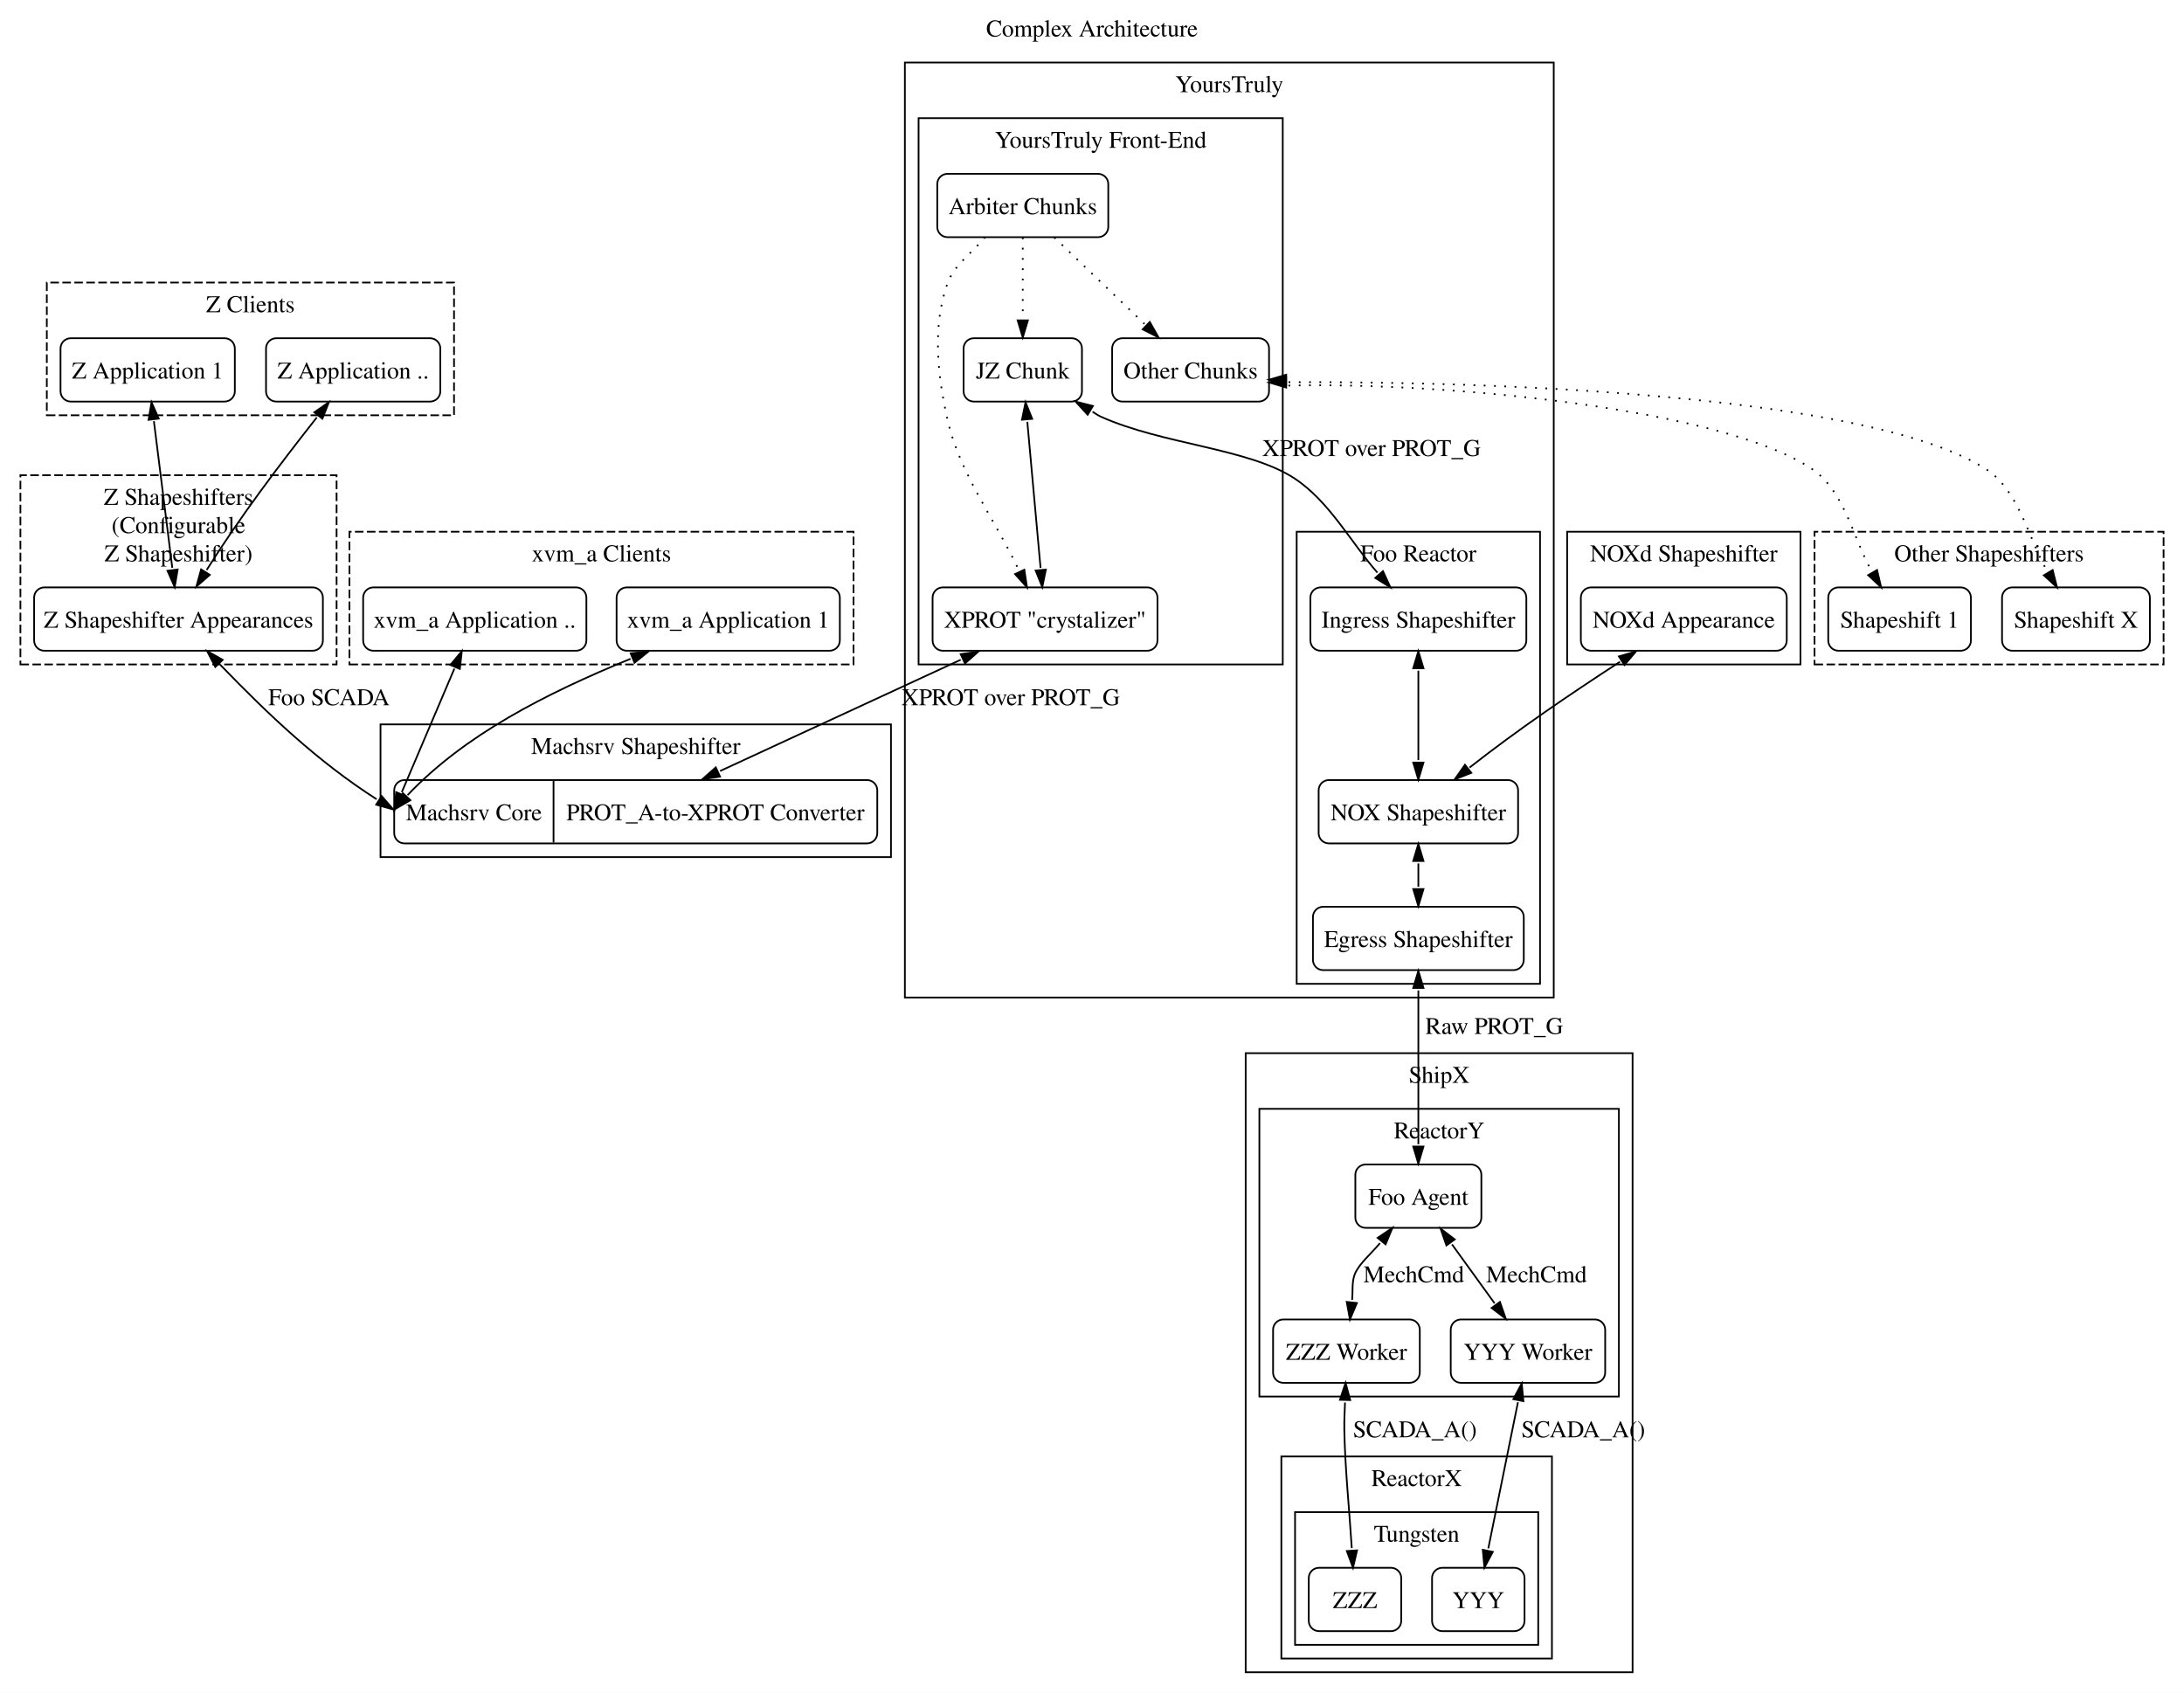
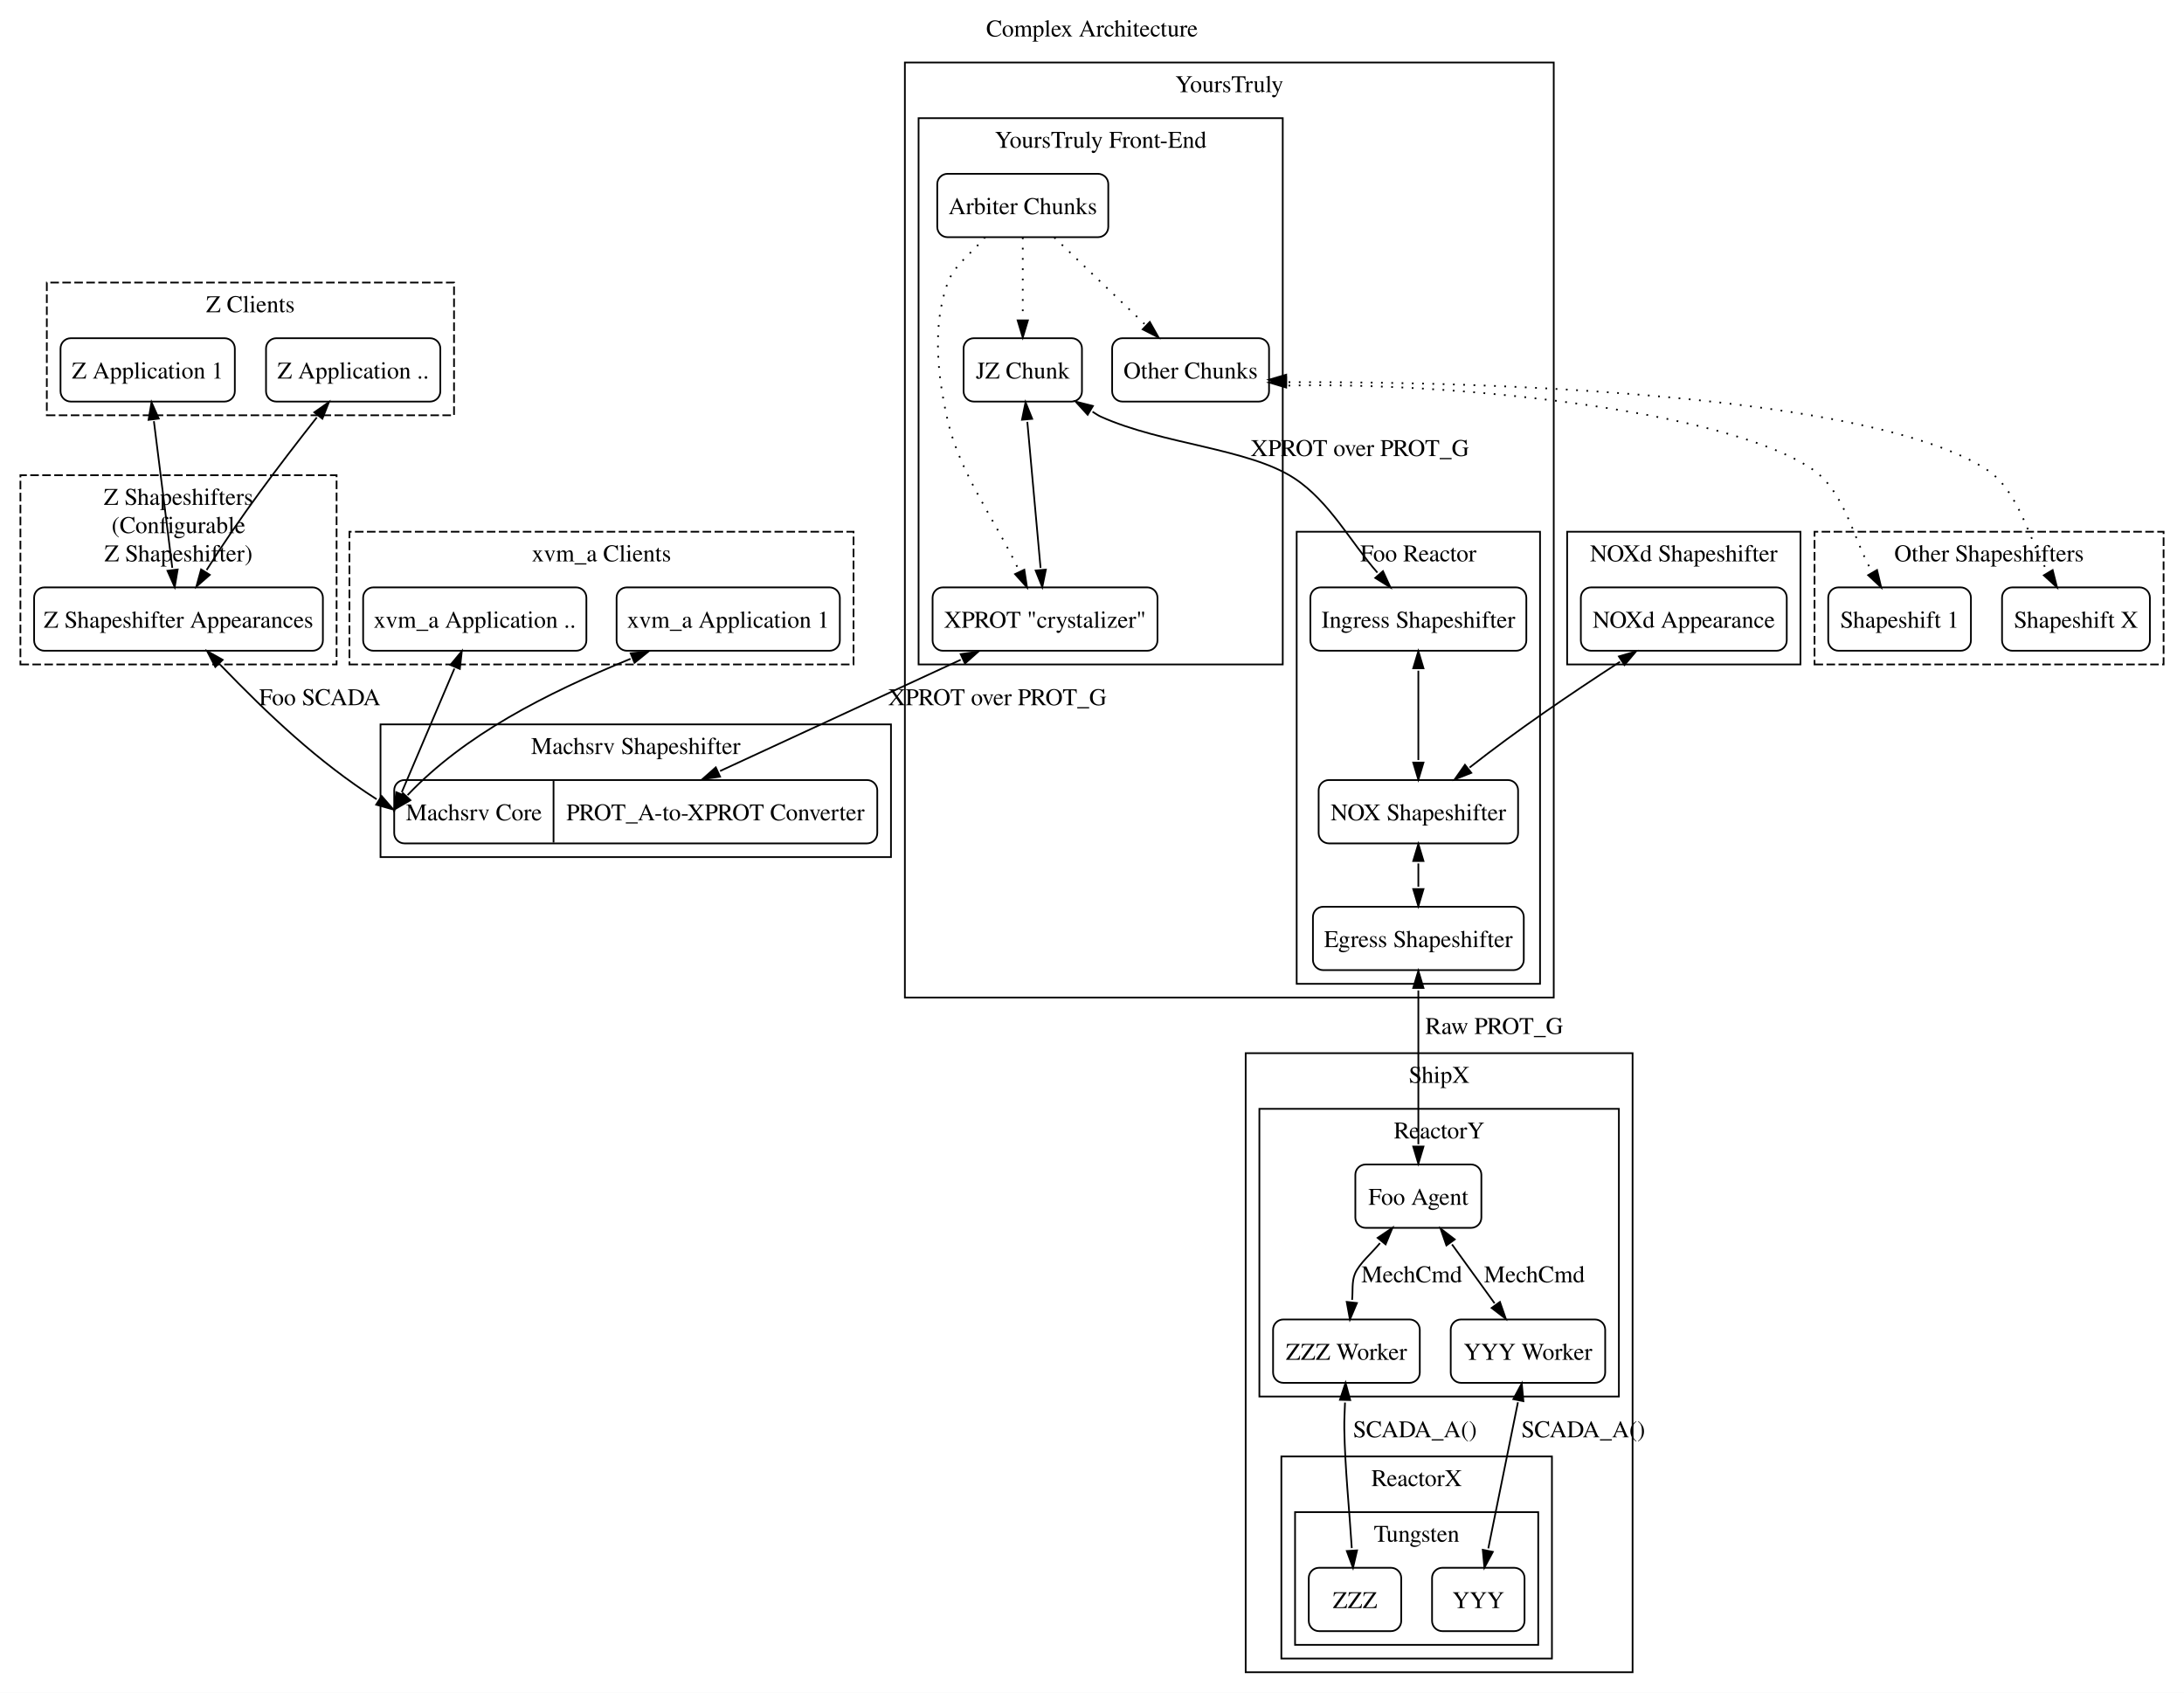
<svg xmlns="http://www.w3.org/2000/svg" width="1275.319pt" height="988.507pt" viewBox="0 0 1275.319 988.507">
  <rect x="0" y="0" width="1275.319" height="988.507" fill="white" />
  <g transform="translate(0 988.5068) scale(1 -1)">
    <rect x="204.052" y="600.504" width="294.36" height="77.5" fill="none" stroke="black" stroke-dasharray="5,2" />
    <text x="351.232" y="-660.704" transform="scale(1 -1)" text-anchor="middle" font-family="Times,serif" font-size="14" fill="black" textLength="79.22" lengthAdjust="spacing">xvm_a Clients</text>
    <rect x="27.341" y="746.005" width="237.784" height="77.5" fill="none" stroke="black" stroke-dasharray="5,2" />
    <text x="146.232" y="-806.206" transform="scale(1 -1)" text-anchor="middle" font-family="Times,serif" font-size="14" fill="black" textLength="50.481" lengthAdjust="spacing">Z Clients</text>
    <rect x="11.92" y="600.504" width="184.625" height="110.501" fill="none" stroke="black" stroke-dasharray="5,2" />
    <text x="104.232" y="-693.705" transform="scale(1 -1)" text-anchor="middle" font-family="Times,serif" font-size="14" fill="black" textLength="84.86" lengthAdjust="spacing">Z Shapeshifters</text>
    <text x="104.232" y="-677.204" transform="scale(1 -1)" text-anchor="middle" font-family="Times,serif" font-size="14" fill="black" textLength="75.932" lengthAdjust="spacing">(Configurable</text>
    <text x="104.232" y="-660.704" transform="scale(1 -1)" text-anchor="middle" font-family="Times,serif" font-size="14" fill="black" textLength="84.153" lengthAdjust="spacing">Z Shapeshifter)</text>
    <rect x="222.192" y="488.003" width="298.081" height="77.5" fill="none" stroke="black" />
    <text x="371.232" y="-548.203" transform="scale(1 -1)" text-anchor="middle" font-family="Times,serif" font-size="14" fill="black" textLength="118.545" lengthAdjust="spacing">Machsrv Shapeshifter</text>
    <rect x="915.114" y="600.504" width="136.237" height="77.5" fill="none" stroke="black" />
    <text x="983.232" y="-660.704" transform="scale(1 -1)" text-anchor="middle" font-family="Times,serif" font-size="14" fill="black" textLength="108.096" lengthAdjust="spacing">NOXd Shapeshifter</text>
    <rect x="528.391" y="406.003" width="378.895" height="546.004" fill="none" stroke="black" />
    <text x="717.838" y="-934.706" transform="scale(1 -1)" text-anchor="middle" font-family="Times,serif" font-size="14" fill="black" textLength="63.567" lengthAdjust="spacing">YoursTruly</text>
    <rect x="757.179" y="414.003" width="142.107" height="264.001" fill="none" stroke="black" />
    <text x="828.232" y="-660.704" transform="scale(1 -1)" text-anchor="middle" font-family="Times,serif" font-size="14" fill="black" textLength="66.964" lengthAdjust="spacing">Foo Reactor</text>
    <rect x="536.391" y="600.504" width="212.651" height="319.002" fill="none" stroke="black" />
    <text x="642.716" y="-902.206" transform="scale(1 -1)" text-anchor="middle" font-family="Times,serif" font-size="14" fill="black" textLength="123.097" lengthAdjust="spacing">YoursTruly Front-End</text>
    <rect x="1059.574" y="600.504" width="203.825" height="77.5" fill="none" stroke="black" stroke-dasharray="5,2" />
    <text x="1161.487" y="-660.704" transform="scale(1 -1)" text-anchor="middle" font-family="Times,serif" font-size="14" fill="black" textLength="107.28" lengthAdjust="spacing">Other Shapeshifters</text>
    <rect x="727.399" y="12" width="225.93" height="361.502" fill="none" stroke="black" />
    <text x="840.364" y="-356.202" transform="scale(1 -1)" text-anchor="middle" font-family="Times,serif" font-size="14" fill="black" textLength="35.167" lengthAdjust="spacing">ShipX</text>
    <rect x="748.232" y="20" width="158" height="118.001" fill="none" stroke="black" />
    <text x="827.232" y="-120.701" transform="scale(1 -1)" text-anchor="middle" font-family="Times,serif" font-size="14" fill="black" textLength="52.343" lengthAdjust="spacing">ReactorX</text>
    <rect x="756.232" y="28" width="142" height="77.5" fill="none" stroke="black" />
    <text x="827.232" y="-88.2" transform="scale(1 -1)" text-anchor="middle" font-family="Times,serif" font-size="14" fill="black" textLength="50.494" lengthAdjust="spacing">Tungsten</text>
    <rect x="735.399" y="173.001" width="209.93" height="168.001" fill="none" stroke="black" />
    <text x="840.364" y="-323.702" transform="scale(1 -1)" text-anchor="middle" font-family="Times,serif" font-size="14" fill="black" textLength="52.343" lengthAdjust="spacing">ReactorY</text>
    <path d="M 89.863 742.56 C 92.99 717.634 97.479 681.846 100.604 656.927" fill="none" stroke="black" />
    <polygon points="102.017,645.663 103.749,655.958 97.796,655.211" fill="black" stroke="black" />
    <polygon points="88.476,753.621 86.744,743.325 92.697,744.072" fill="black" stroke="black" />
    <path d="M 185.001 744.762 C 162.31 715.937 140.217 686.688 120.65 655.642" fill="none" stroke="black" />
    <polygon points="114.661,645.948 122.517,652.825 117.434,656.014" fill="black" stroke="black" />
    <polygon points="192.08,753.721 183.534,747.723 188.247,744.009" fill="black" stroke="black" />
    <path d="M 128.684 600.238 C 156.632 571.282 185.736 543.643 219.921 521.796" fill="none" stroke="black" />
    <polygon points="229.701,515.792 222.858,523.677 219.648,518.609" fill="black" stroke="black" />
    <polygon points="120.936,608.322 125.716,599.039 130.036,603.203" fill="black" stroke="black" />
-     <text x="192.065" y="-576.704" transform="scale(1 -1)" text-anchor="middle" font-family="Times,serif" font-size="14" fill="black" textLength="72.277" lengthAdjust="spacing">Foo SCADA</text>
+     <text x="186.736" y="-576.704" transform="scale(1 -1)" text-anchor="middle" font-family="Times,serif" font-size="14" fill="black" textLength="72.277" lengthAdjust="spacing">Foo SCADA</text>
    <path d="M 368.178 603.808 C 318.072 583.195 271.51 559.454 237.992 524.202" fill="none" stroke="black" />
    <polygon points="230.615,516.002 239.654,521.229 235.284,525.341" fill="black" stroke="black" />
    <polygon points="378.646,608.052 368.256,607.031 370.534,601.481" fill="black" stroke="black" />
    <path d="M 265.339 598.065 C 255.336 574.568 241.585 542.265 234.62 525.904" fill="none" stroke="black" />
    <polygon points="230.211,515.548 236.888,523.573 231.368,525.924" fill="black" stroke="black" />
    <polygon points="269.675,608.25 262.997,600.224 268.518,597.874" fill="black" stroke="black" />
    <path d="M 828.232 596.867 C 828.232 580.75 828.232 560.783 828.232 544.663" fill="none" stroke="black" />
    <polygon points="828.232,533.213 831.232,543.213 825.232,543.213" fill="black" stroke="black" />
    <polygon points="828.232,608.25 825.232,598.25 831.232,598.25" fill="black" stroke="black" />
    <path d="M 828.232 484.305 C 828.232 479.814 828.232 475.177 828.232 470.687" fill="none" stroke="black" />
    <polygon points="828.232,459.345 831.232,469.345 825.232,469.345" fill="black" stroke="black" />
    <polygon points="828.232,495.705 825.232,485.705 831.232,485.705" fill="black" stroke="black" />
    <path d="M 945.978 602.069 C 915.945 582.539 886.33 562.424 858.144 540.304" fill="none" stroke="black" />
    <polygon points="849.443,533.373 859.155,537.203 855.443,541.917" fill="black" stroke="black" />
    <polygon points="955.338,608.13 945.318,605.198 948.586,600.166" fill="black" stroke="black" />
    <path d="M 575.232 850.006 C 567.899 840.981 557.123 833.889 553.232 822.931 C 544.391 798.028 547.436 769.436 553.232 743.655 C 560.331 712.08 580.935 685.158 594.786 655.909" fill="none" stroke="black" stroke-dasharray="1,5" />
    <polygon points="599.714,645.504 598.145,655.825 592.723,653.257" fill="black" stroke="black" />
    <path d="M 597.232 849.825 C 597.232 836.517 597.232 817.989 597.232 802.521" fill="none" stroke="black" stroke-dasharray="1,5" />
    <polygon points="597.232,791.426 600.232,801.426 594.232,801.426" fill="black" stroke="black" />
    <path d="M 615.666 849.825 C 630.491 835.604 651.533 815.421 668.254 799.382" fill="none" stroke="black" stroke-dasharray="1,5" />
    <polygon points="676.549,791.426 671.409,800.514 667.255,796.184" fill="black" stroke="black" />
    <path d="M 637.963 748.085 C 639.536 747.141 641.011 746.01 642.682 745.255 C 678.72 728.979 728.905 726.755 755.716 709.255 C 776.226 695.868 789.035 671.463 804.308 654.14" fill="none" stroke="black" />
    <polygon points="811.922,645.504 807.559,654.989 803.059,651.021" fill="black" stroke="black" />
    <polygon points="628.088,754.005 635.122,746.29 638.207,751.436" fill="black" stroke="black" />
-     <text x="800.848" y="-722.205" transform="scale(1 -1)" text-anchor="middle" font-family="Times,serif" font-size="14" fill="black" textLength="129.593" lengthAdjust="spacing">XPROT over PROT_G</text>
+     <text x="794.029" y="-722.205" transform="scale(1 -1)" text-anchor="middle" font-family="Times,serif" font-size="14" fill="black" textLength="129.593" lengthAdjust="spacing">XPROT over PROT_G</text>
    <path d="M 599.89 742.172 C 602.148 717.246 605.371 681.665 607.617 656.873" fill="none" stroke="black" />
    <polygon points="608.633,645.663 610.718,655.893 604.743,655.351" fill="black" stroke="black" />
    <polygon points="598.853,753.621 596.767,743.391 602.743,743.932" fill="black" stroke="black" />
    <path d="M 560.968 603.226 C 519.861 584.221 461.565 557.268 420.466 538.266" fill="none" stroke="black" />
    <polygon points="410.147,533.495 420.483,534.968 417.965,540.415" fill="black" stroke="black" />
    <polygon points="571.301,608.004 560.965,606.53 563.483,601.084" fill="black" stroke="black" />
-     <text x="590.167" y="-576.704" transform="scale(1 -1)" text-anchor="middle" font-family="Times,serif" font-size="14" fill="black" textLength="129.593" lengthAdjust="spacing">XPROT over PROT_G</text>
+     <text x="582.38" y="-576.704" transform="scale(1 -1)" text-anchor="middle" font-family="Times,serif" font-size="14" fill="black" textLength="129.593" lengthAdjust="spacing">XPROT over PROT_G</text>
    <path d="M 752.411 763.346 C 842.516 765.428 1006.633 749.986 1058.574 714.305 C 1077.266 701.464 1082.67 672.78 1092.719 655.462" fill="none" stroke="black" stroke-dasharray="1,5" />
    <polygon points="1098.497,645.504 1096.073,655.659 1090.884,652.647" fill="black" stroke="black" />
    <polygon points="741.042,765.167 751.05,762.193 751.034,768.193" fill="black" stroke="black" />
    <path d="M 752.467 765.339 C 871.358 765.89 1093.159 757.984 1160.066 714.305 C 1179.223 701.798 1185.003 672.573 1195.272 655.387" fill="none" stroke="black" stroke-dasharray="1,5" />
    <polygon points="1201.178,645.504 1198.624,655.627 1193.473,652.549" fill="black" stroke="black" />
    <polygon points="741.042,766.769 751.022,763.702 751.062,769.702" fill="black" stroke="black" />
    <path d="M 805.817 262.588 C 801.198 256.939 793.714 250.658 791.232 244.751 C 789.244 240.019 790.077 234.293 789.541 229.445" fill="none" stroke="black" />
    <polygon points="788.277,218.001 792.357,227.611 786.393,228.27" fill="black" stroke="black" />
    <polygon points="813.105,271.502 804.453,265.659 809.098,261.861" fill="black" stroke="black" />
-     <text x="825.555" y="-239.702" transform="scale(1 -1)" text-anchor="middle" font-family="Times,serif" font-size="14" fill="black" textLength="58.267" lengthAdjust="spacing">MechCmd</text>
+     <text x="824.35" y="-239.702" transform="scale(1 -1)" text-anchor="middle" font-family="Times,serif" font-size="14" fill="black" textLength="58.267" lengthAdjust="spacing">MechCmd</text>
    <path d="M 847.874 261.841 C 855.772 250.919 864.858 238.355 872.742 227.453" fill="none" stroke="black" />
    <polygon points="879.3,218.384 875.871,228.245 871.01,224.729" fill="black" stroke="black" />
    <polygon points="841.184,271.092 844.613,261.231 849.475,264.747" fill="black" stroke="black" />
-     <text x="897.19" y="-239.702" transform="scale(1 -1)" text-anchor="middle" font-family="Times,serif" font-size="14" fill="black" textLength="58.267" lengthAdjust="spacing">MechCmd</text>
+     <text x="895.984" y="-239.702" transform="scale(1 -1)" text-anchor="middle" font-family="Times,serif" font-size="14" fill="black" textLength="58.267" lengthAdjust="spacing">MechCmd</text>
    <path d="M 785.403 169.492 C 785.263 164.412 784.894 159.333 784.982 154.251 C 785.39 130.956 787.896 107.744 789.353 84.491" fill="none" stroke="black" />
    <polygon points="790.073,73 792.442,83.168 786.454,82.793" fill="black" stroke="black" />
    <polygon points="785.721,181.001 782.446,171.088 788.444,170.922" fill="black" stroke="black" />
    <text x="826.232" y="-149.201" transform="scale(1 -1)" text-anchor="middle" font-family="Times,serif" font-size="14" fill="black" textLength="73.5" lengthAdjust="spacing">SCADA_A()</text>
    <path d="M 886.383 169.657 C 881.346 144.818 874.113 109.155 869.078 84.323" fill="none" stroke="black" />
    <polygon points="866.801,73.097 871.729,82.302 865.848,83.494" fill="black" stroke="black" />
    <polygon points="888.618,180.679 883.691,171.475 889.571,170.282" fill="black" stroke="black" />
    <text x="924.509" y="-149.201" transform="scale(1 -1)" text-anchor="middle" font-family="Times,serif" font-size="14" fill="black" textLength="73.5" lengthAdjust="spacing">SCADA_A()</text>
    <path d="M 828.232 410.131 C 828.232 384.123 828.232 346.356 828.232 320.354" fill="none" stroke="black" />
    <polygon points="828.232,308.978 831.232,318.978 825.232,318.978" fill="black" stroke="black" />
    <polygon points="828.232,421.59 825.232,411.59 831.232,411.59" fill="black" stroke="black" />
    <text x="872.526" y="-384.703" transform="scale(1 -1)" text-anchor="middle" font-family="Times,serif" font-size="14" fill="black" textLength="81.327" lengthAdjust="spacing">Raw PROT_G</text>
    <rect x="212.052" y="608.504" width="130.36" height="37" rx="6" ry="6" fill="none" stroke="black" />
    <text x="277.232" y="-621.954" transform="scale(1 -1)" text-anchor="middle" font-family="Times,serif" font-size="14" fill="black" textLength="114.849" lengthAdjust="spacing">xvm_a Application ..</text>
    <rect x="360.052" y="608.504" width="130.36" height="37" rx="6" ry="6" fill="none" stroke="black" />
    <text x="425.232" y="-621.954" transform="scale(1 -1)" text-anchor="middle" font-family="Times,serif" font-size="14" fill="black" textLength="114.849" lengthAdjust="spacing">xvm_a Application 1</text>
    <rect x="155.341" y="754.005" width="101.784" height="37" rx="6" ry="6" fill="none" stroke="black" />
    <text x="206.232" y="-767.455" transform="scale(1 -1)" text-anchor="middle" font-family="Times,serif" font-size="14" fill="black" textLength="86.11" lengthAdjust="spacing">Z Application ..</text>
    <rect x="35.341" y="754.005" width="101.784" height="37" rx="6" ry="6" fill="none" stroke="black" />
    <text x="86.232" y="-767.455" transform="scale(1 -1)" text-anchor="middle" font-family="Times,serif" font-size="14" fill="black" textLength="86.11" lengthAdjust="spacing">Z Application 1</text>
    <rect x="19.92" y="608.504" width="168.625" height="37" rx="6" ry="6" fill="none" stroke="black" />
    <text x="104.232" y="-621.954" transform="scale(1 -1)" text-anchor="middle" font-family="Times,serif" font-size="14" fill="black" textLength="152.951" lengthAdjust="spacing">Z Shapeshifter Appearances</text>
    <rect x="230.192" y="496.003" width="282.081" height="37" rx="6" ry="6" fill="none" stroke="black" />
    <line x1="323.232" y1="496.503" x2="323.232" y2="532.503" stroke="black" />
    <text x="276.712" y="-509.453" transform="scale(1 -1)" text-anchor="middle" font-family="Times,serif" font-size="14" fill="black" textLength="77.467" lengthAdjust="spacing">Machsrv Core</text>
    <text x="417.752" y="-509.453" transform="scale(1 -1)" text-anchor="middle" font-family="Times,serif" font-size="14" fill="black" textLength="175.983" lengthAdjust="spacing">PROT_A-to-XPROT Converter</text>
    <rect x="923.114" y="608.504" width="120.237" height="37" rx="6" ry="6" fill="none" stroke="black" />
    <text x="983.232" y="-621.954" transform="scale(1 -1)" text-anchor="middle" font-family="Times,serif" font-size="14" fill="black" textLength="105.161" lengthAdjust="spacing">NOXd Appearance</text>
    <rect x="765.179" y="608.504" width="126.107" height="37" rx="6" ry="6" fill="none" stroke="black" />
    <text x="828.232" y="-621.954" transform="scale(1 -1)" text-anchor="middle" font-family="Times,serif" font-size="14" fill="black" textLength="110.243" lengthAdjust="spacing">Ingress Shapeshifter</text>
    <rect x="770.003" y="496.003" width="116.459" height="37" rx="6" ry="6" fill="none" stroke="black" />
    <text x="828.232" y="-509.453" transform="scale(1 -1)" text-anchor="middle" font-family="Times,serif" font-size="14" fill="black" textLength="101.356" lengthAdjust="spacing">NOX Shapeshifter</text>
    <rect x="766.674" y="422.003" width="123.117" height="37" rx="6" ry="6" fill="none" stroke="black" />
    <text x="828.232" y="-435.453" transform="scale(1 -1)" text-anchor="middle" font-family="Times,serif" font-size="14" fill="black" textLength="107.28" lengthAdjust="spacing">Egress Shapeshifter</text>
    <rect x="649.423" y="754.005" width="91.619" height="37" rx="6" ry="6" fill="none" stroke="black" />
    <text x="695.232" y="-767.455" transform="scale(1 -1)" text-anchor="middle" font-family="Times,serif" font-size="14" fill="black" textLength="75.973" lengthAdjust="spacing">Other Chunks</text>
    <rect x="544.57" y="608.504" width="131.325" height="37" rx="6" ry="6" fill="none" stroke="black" />
    <text x="610.232" y="-621.954" transform="scale(1 -1)" text-anchor="middle" font-family="Times,serif" font-size="14" fill="black" textLength="116.521" lengthAdjust="spacing">XPROT "crystalizer"</text>
    <rect x="562.674" y="754.005" width="69.117" height="37" rx="6" ry="6" fill="none" stroke="black" />
    <text x="597.232" y="-767.455" transform="scale(1 -1)" text-anchor="middle" font-family="Times,serif" font-size="14" fill="black" textLength="53.905" lengthAdjust="spacing">JZ Chunk</text>
    <rect x="547.299" y="850.006" width="99.868" height="37" rx="6" ry="6" fill="none" stroke="black" />
    <text x="597.232" y="-863.456" transform="scale(1 -1)" text-anchor="middle" font-family="Times,serif" font-size="14" fill="black" textLength="84.167" lengthAdjust="spacing">Arbiter Chunks</text>
    <rect x="1169.066" y="608.504" width="86.334" height="37" rx="6" ry="6" fill="none" stroke="black" />
    <text x="1212.232" y="-621.954" transform="scale(1 -1)" text-anchor="middle" font-family="Times,serif" font-size="14" fill="black" textLength="70.687" lengthAdjust="spacing">Shapeshift X</text>
    <rect x="1067.574" y="608.504" width="83.317" height="37" rx="6" ry="6" fill="none" stroke="black" />
    <text x="1109.232" y="-621.954" transform="scale(1 -1)" text-anchor="middle" font-family="Times,serif" font-size="14" fill="black" textLength="67.371" lengthAdjust="spacing">Shapeshift 1</text>
    <rect x="764.232" y="36" width="54" height="37" rx="6" ry="6" fill="none" stroke="black" />
    <text x="791.232" y="-49.45" transform="scale(1 -1)" text-anchor="middle" font-family="Times,serif" font-size="14" fill="black" textLength="25.804" lengthAdjust="spacing">ZZZ</text>
    <rect x="836.232" y="36" width="54" height="37" rx="6" ry="6" fill="none" stroke="black" />
    <text x="863.232" y="-49.45" transform="scale(1 -1)" text-anchor="middle" font-family="Times,serif" font-size="14" fill="black" textLength="30.329" lengthAdjust="spacing">YYY</text>
    <rect x="743.399" y="181.001" width="85.668" height="37" rx="6" ry="6" fill="none" stroke="black" />
    <text x="786.232" y="-194.451" transform="scale(1 -1)" text-anchor="middle" font-family="Times,serif" font-size="14" fill="black" textLength="70.728" lengthAdjust="spacing">ZZZ Worker</text>
    <rect x="847.136" y="181.001" width="90.193" height="37" rx="6" ry="6" fill="none" stroke="black" />
    <text x="892.232" y="-194.451" transform="scale(1 -1)" text-anchor="middle" font-family="Times,serif" font-size="14" fill="black" textLength="75.253" lengthAdjust="spacing">YYY Worker</text>
    <rect x="791.439" y="271.502" width="73.588" height="37" rx="6" ry="6" fill="none" stroke="black" />
    <text x="828.232" y="-284.952" transform="scale(1 -1)" text-anchor="middle" font-family="Times,serif" font-size="14" fill="black" textLength="58.022" lengthAdjust="spacing">Foo Agent</text>
    <text x="637.66" y="-967.207" transform="scale(1 -1)" text-anchor="middle" font-family="Times,serif" font-size="14" fill="black" textLength="121.385" lengthAdjust="spacing">Complex Architecture</text>
  </g>
</svg>
